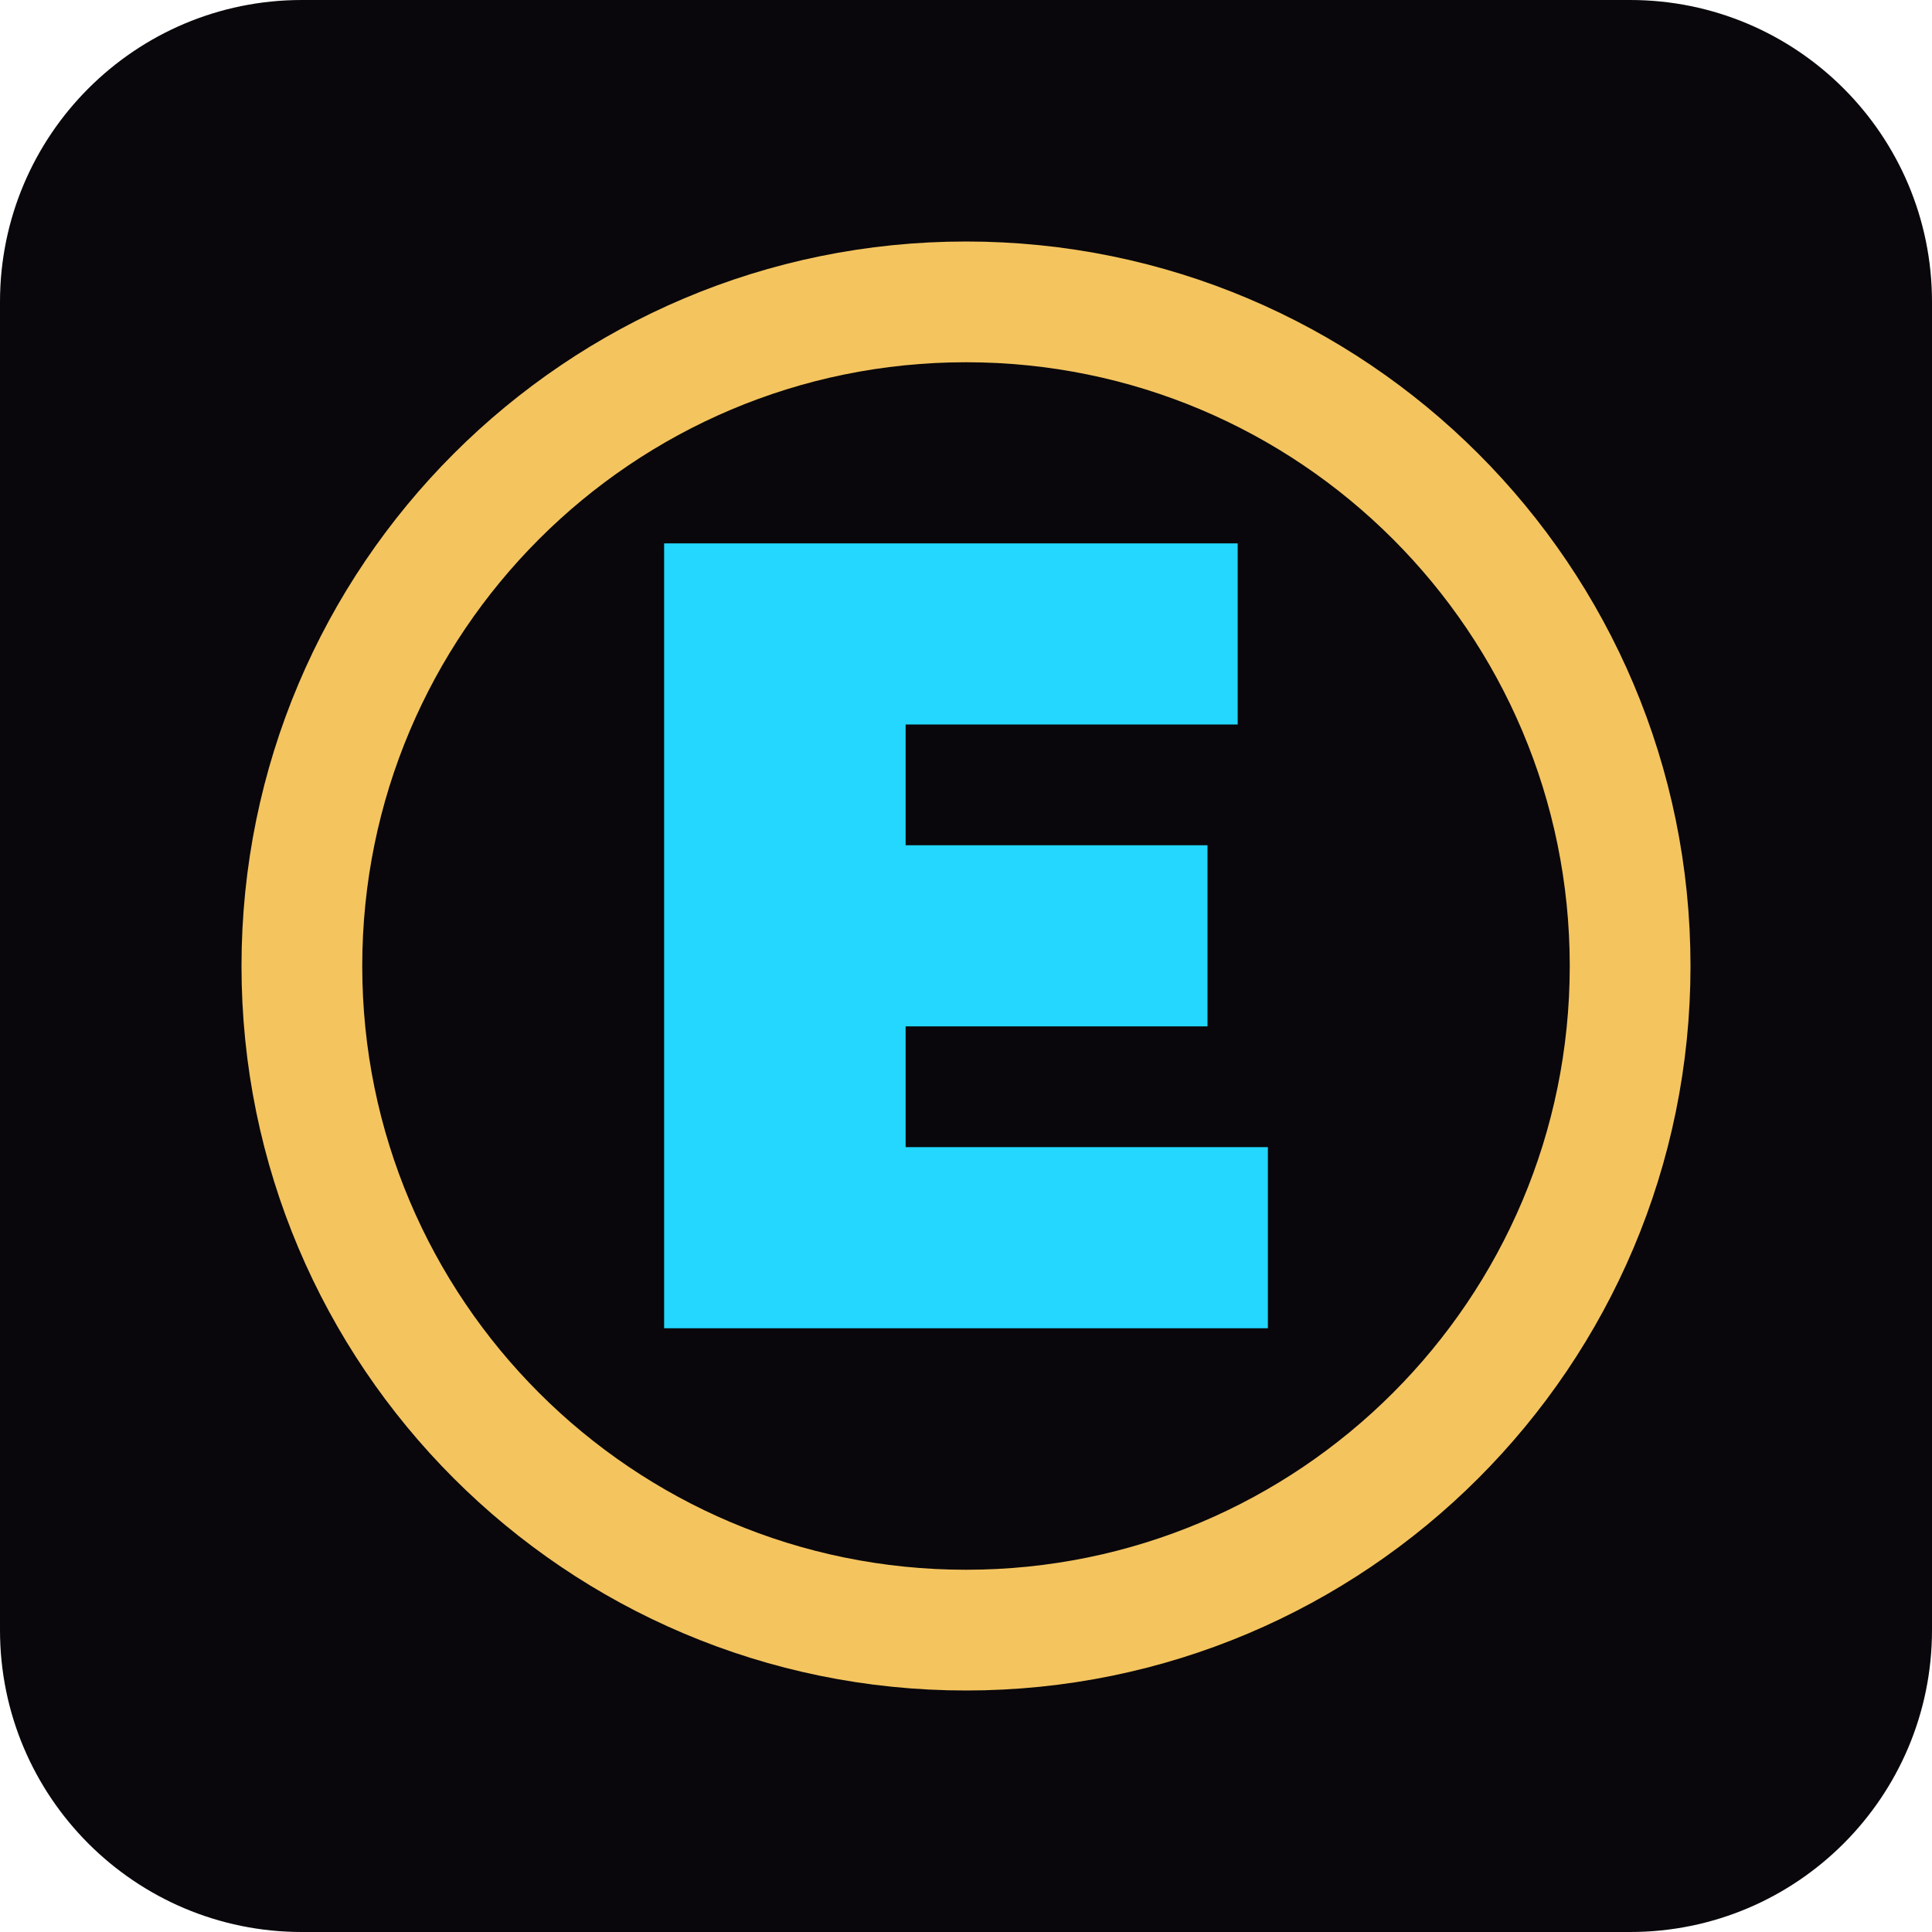
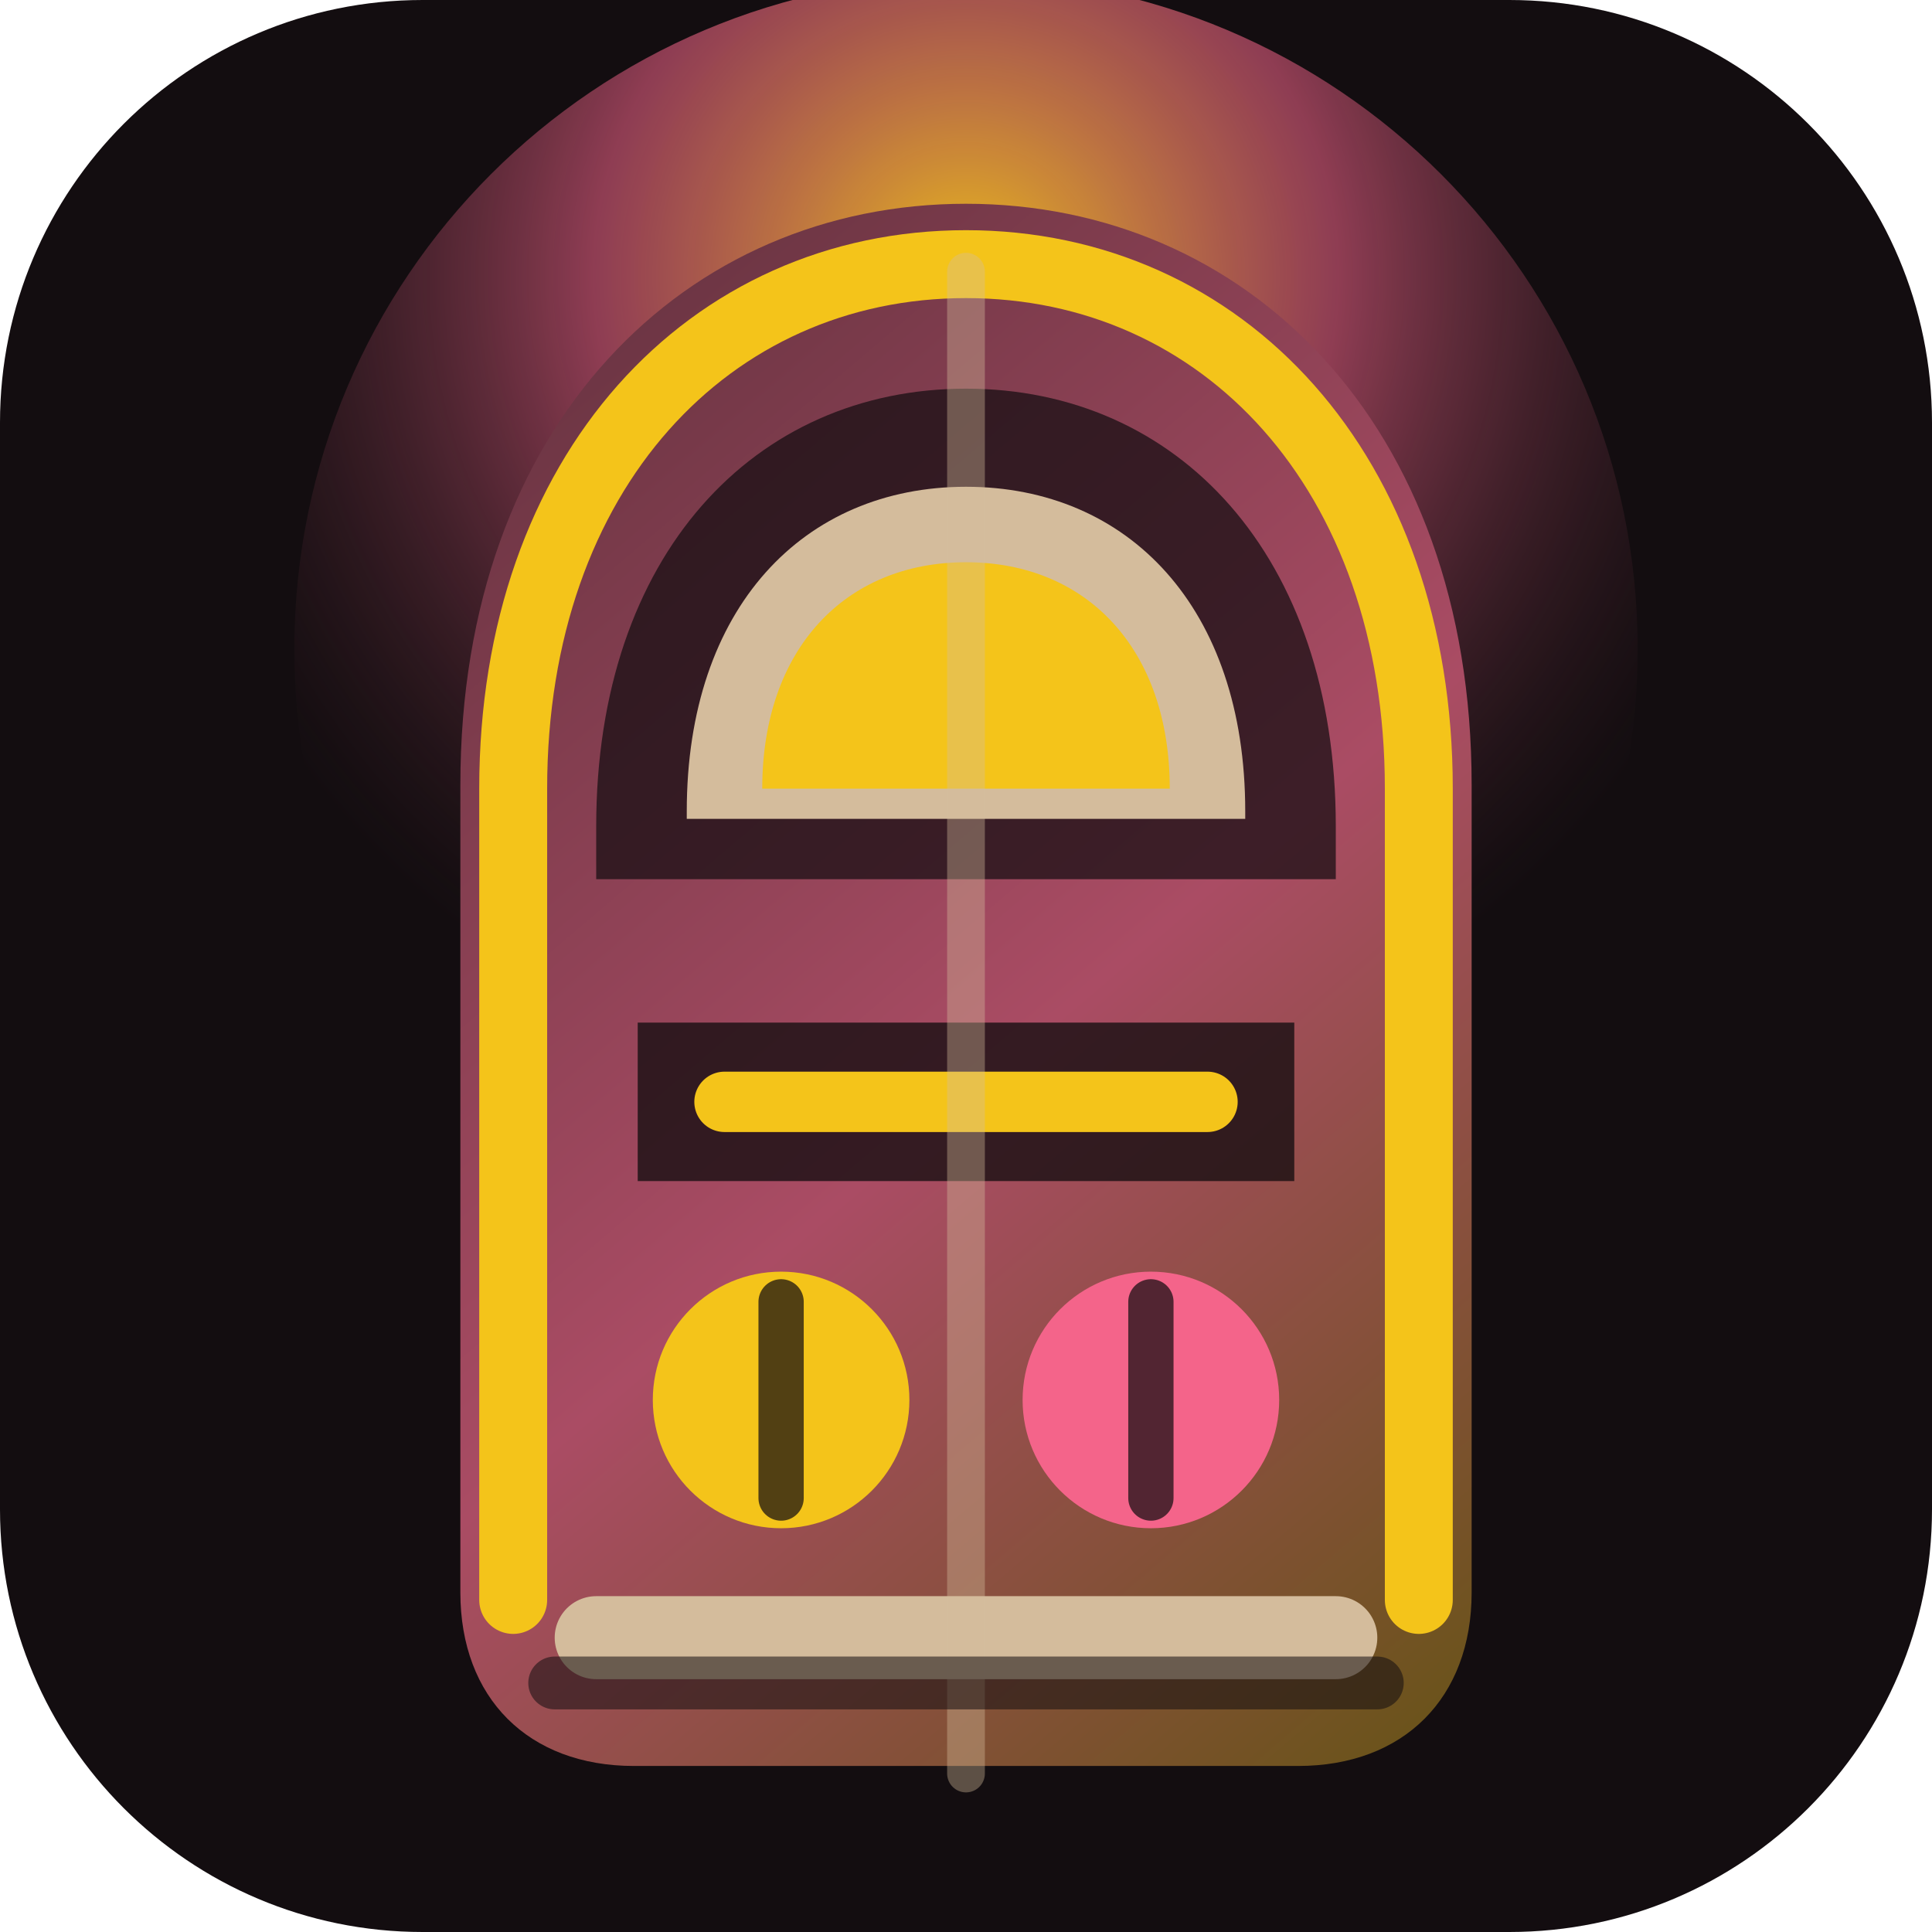
- <svg xmlns="http://www.w3.org/2000/svg" viewBox="0 0 64 64">
-   <rect width="64" height="64" rx="10" fill="#09070b" />
-   <circle cx="32" cy="32" r="22" fill="none" stroke="#f4c45f" stroke-width="4" />
-   <path d="M22 44V18h19v6H30v4h10v6H30v4h12v6H22Z" fill="#23d7ff" />
+ <svg xmlns="http://www.w3.org/2000/svg" viewBox="0 0 512 512" role="img" aria-labelledby="title">
+   <defs>
+     <linearGradient id="cabinet" x1="96" x2="416" y1="76" y2="452" gradientUnits="userSpaceOnUse">
+       <stop offset="0" stop-color="#5e303c" />
+       <stop offset="0.54" stop-color="#aa4c64" />
+       <stop offset="1" stop-color="#655414" />
+     </linearGradient>
+     <radialGradient id="glow" cx="50%" cy="22%" r="62%">
+       <stop offset="0" stop-color="#f4c41a" stop-opacity="0.95" />
+       <stop offset="0.45" stop-color="#f4648a" stop-opacity="0.55" />
+       <stop offset="1" stop-color="#5e303c" stop-opacity="0" />
+     </radialGradient>
+   </defs>
+   <rect width="512" height="512" rx="112" fill="#130d10" />
+   <circle cx="256" cy="172" r="178" fill="url(#glow)" />
+   <path d="M122 422V208c0-96 60-154 134-154s134 58 134 154v214c0 28-18 46-46 46H168c-28 0-46-18-46-46Z" fill="url(#cabinet)" />
+   <path d="M158 219c0-72 42-116 98-116s98 44 98 116v14H158v-14Z" fill="#130d10" opacity="0.72" />
+   <path d="M182 215c0-54 31-86 74-86s74 32 74 86v2H182v-2Z" fill="#d4bc9c" />
+   <path d="M202 209c0-37 22-60 54-60s54 23 54 60H202Z" fill="#f4c41a" />
+   <path d="M169 271h174v42H169v-42Z" fill="#130d10" opacity="0.78" />
+   <path d="M192 292h128" stroke="#f4c41a" stroke-width="16" stroke-linecap="round" />
+   <circle cx="207" cy="371" r="34" fill="#f4c41a" />
+   <circle cx="305" cy="371" r="34" fill="#f4648a" />
+   <path d="M207 345v52m98-52v52" stroke="#130d10" stroke-width="12" stroke-linecap="round" opacity="0.72" />
+   <path d="M158 434h196" stroke="#d4bc9c" stroke-width="22" stroke-linecap="round" />
+   <path d="M136 424V209c0-84 52-139 120-139s120 55 120 139v215" fill="none" stroke="#f4c41a" stroke-width="18" stroke-linecap="round" />
+   <path d="M256 72v398" stroke="#d4bc9c" stroke-width="10" stroke-linecap="round" opacity="0.38" />
+   <path d="M147 446h218" stroke="#130d10" stroke-width="14" stroke-linecap="round" opacity="0.55" />
</svg>
